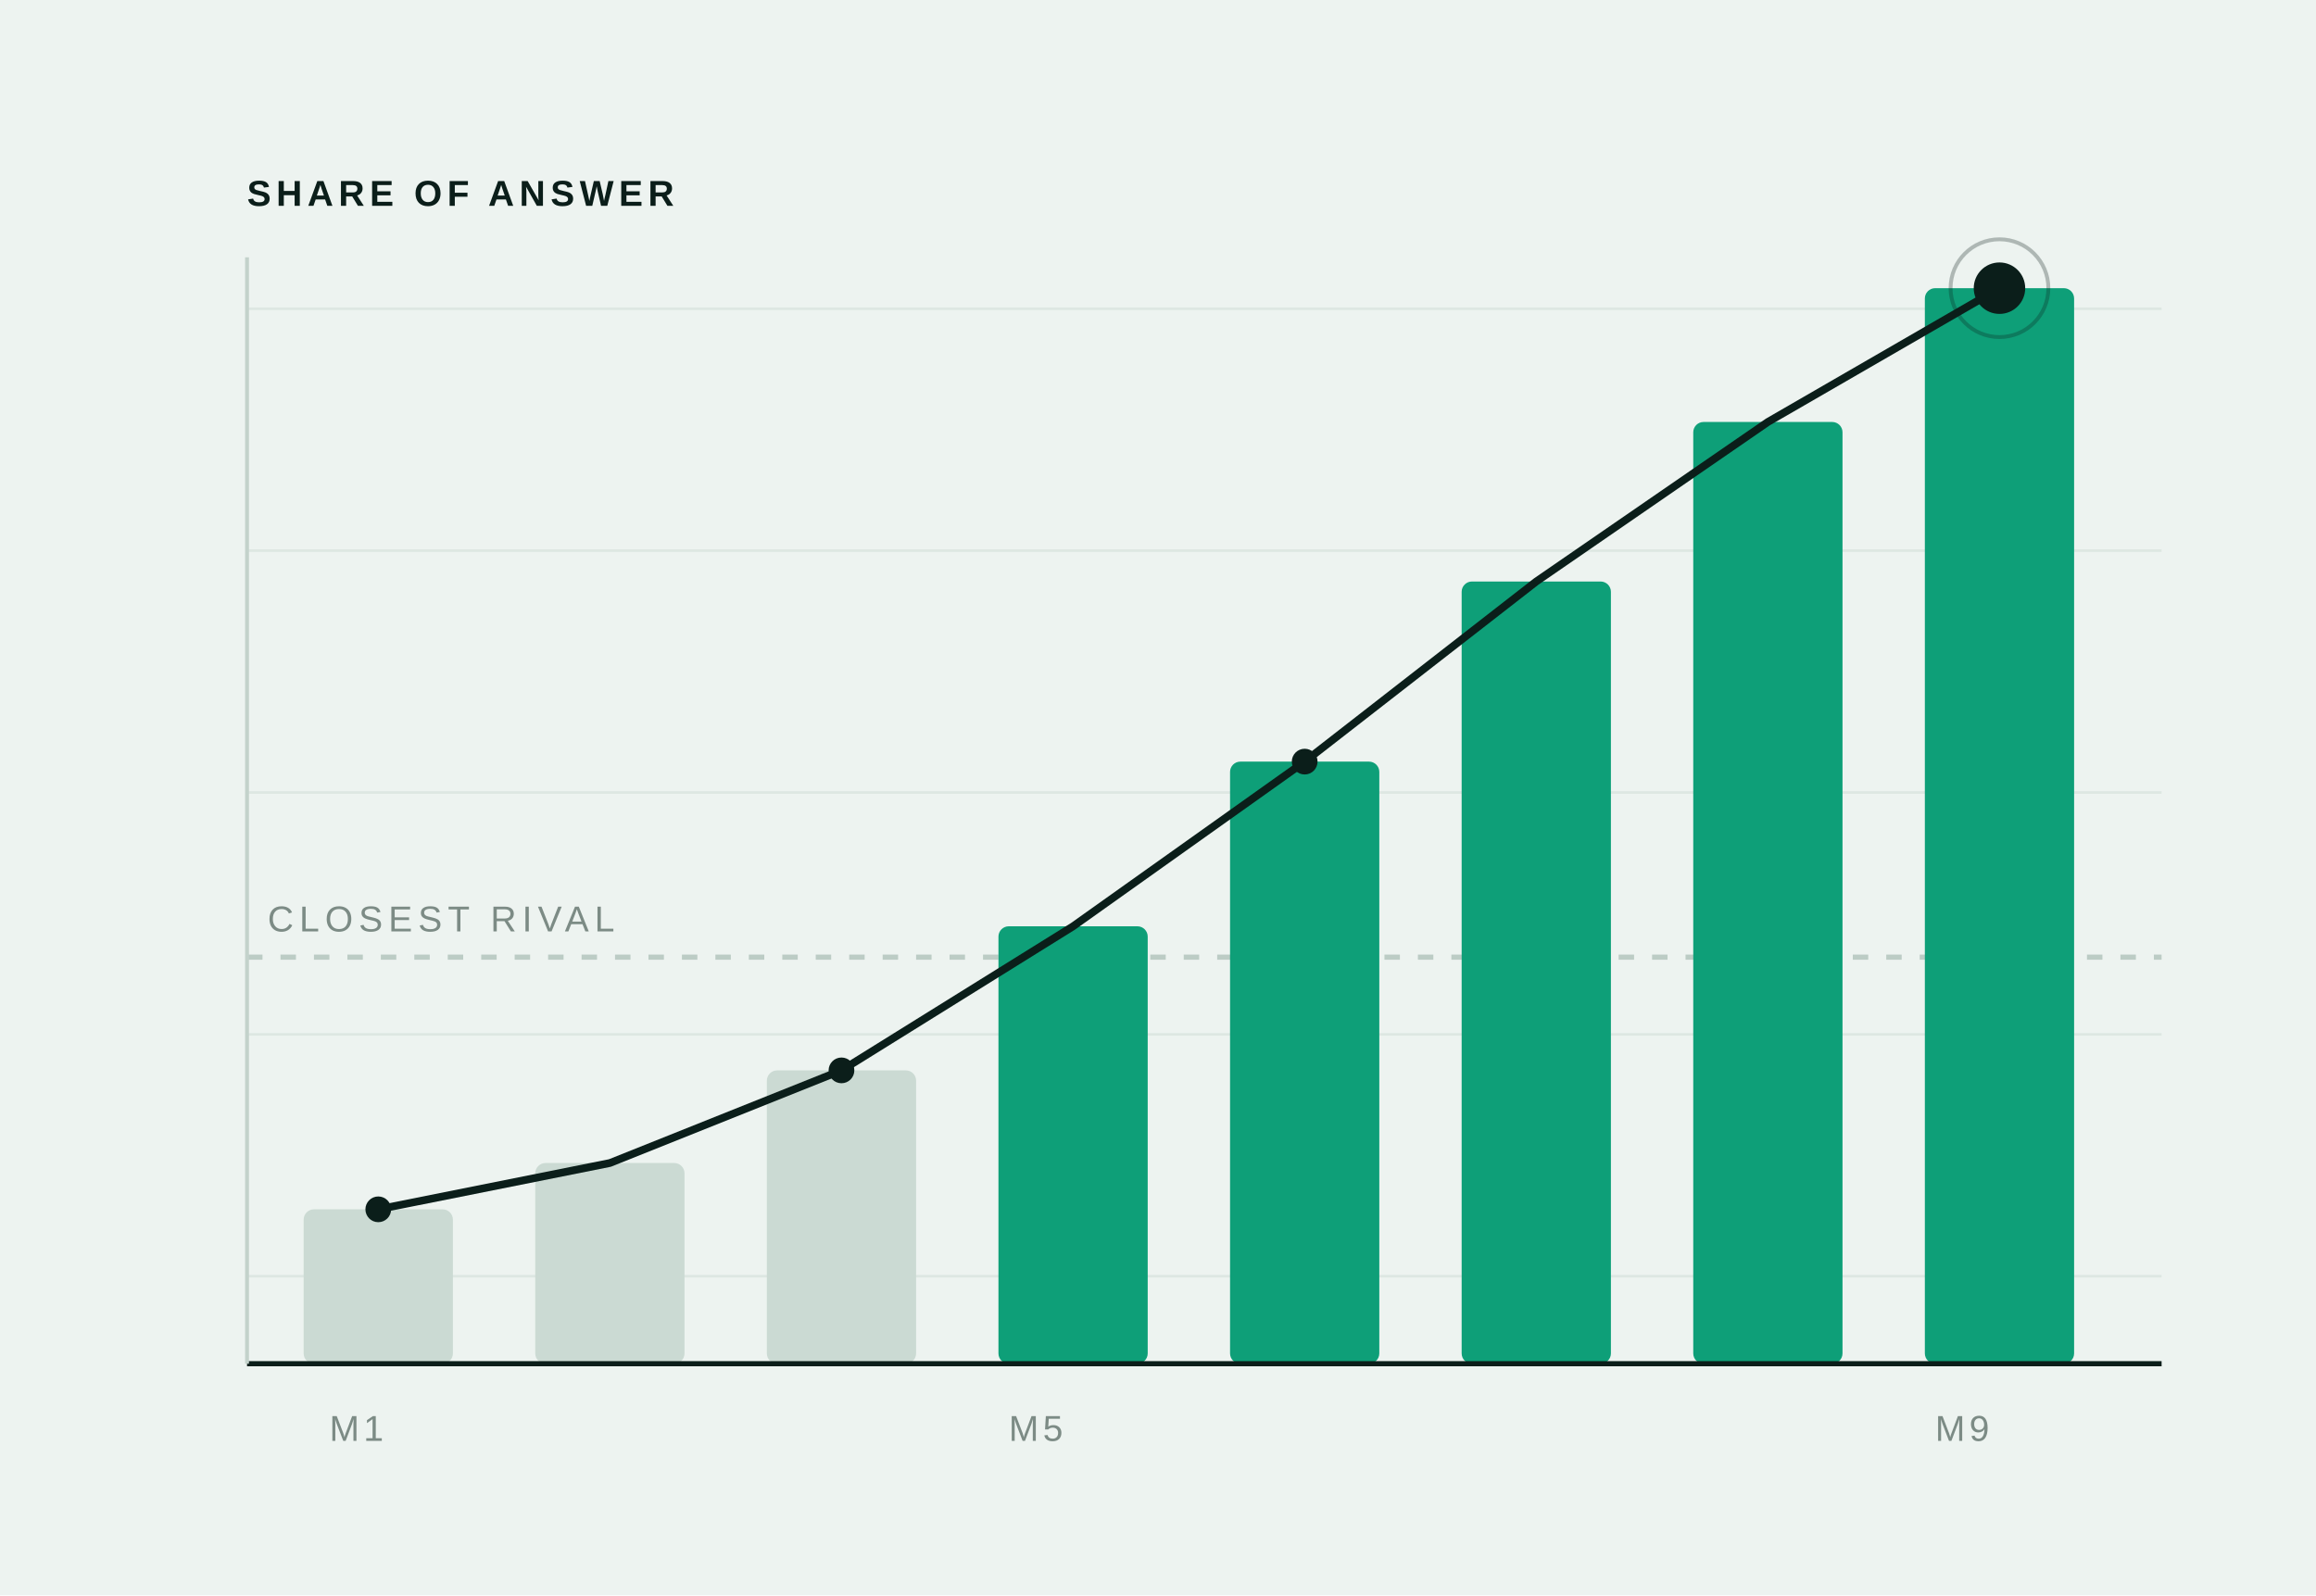
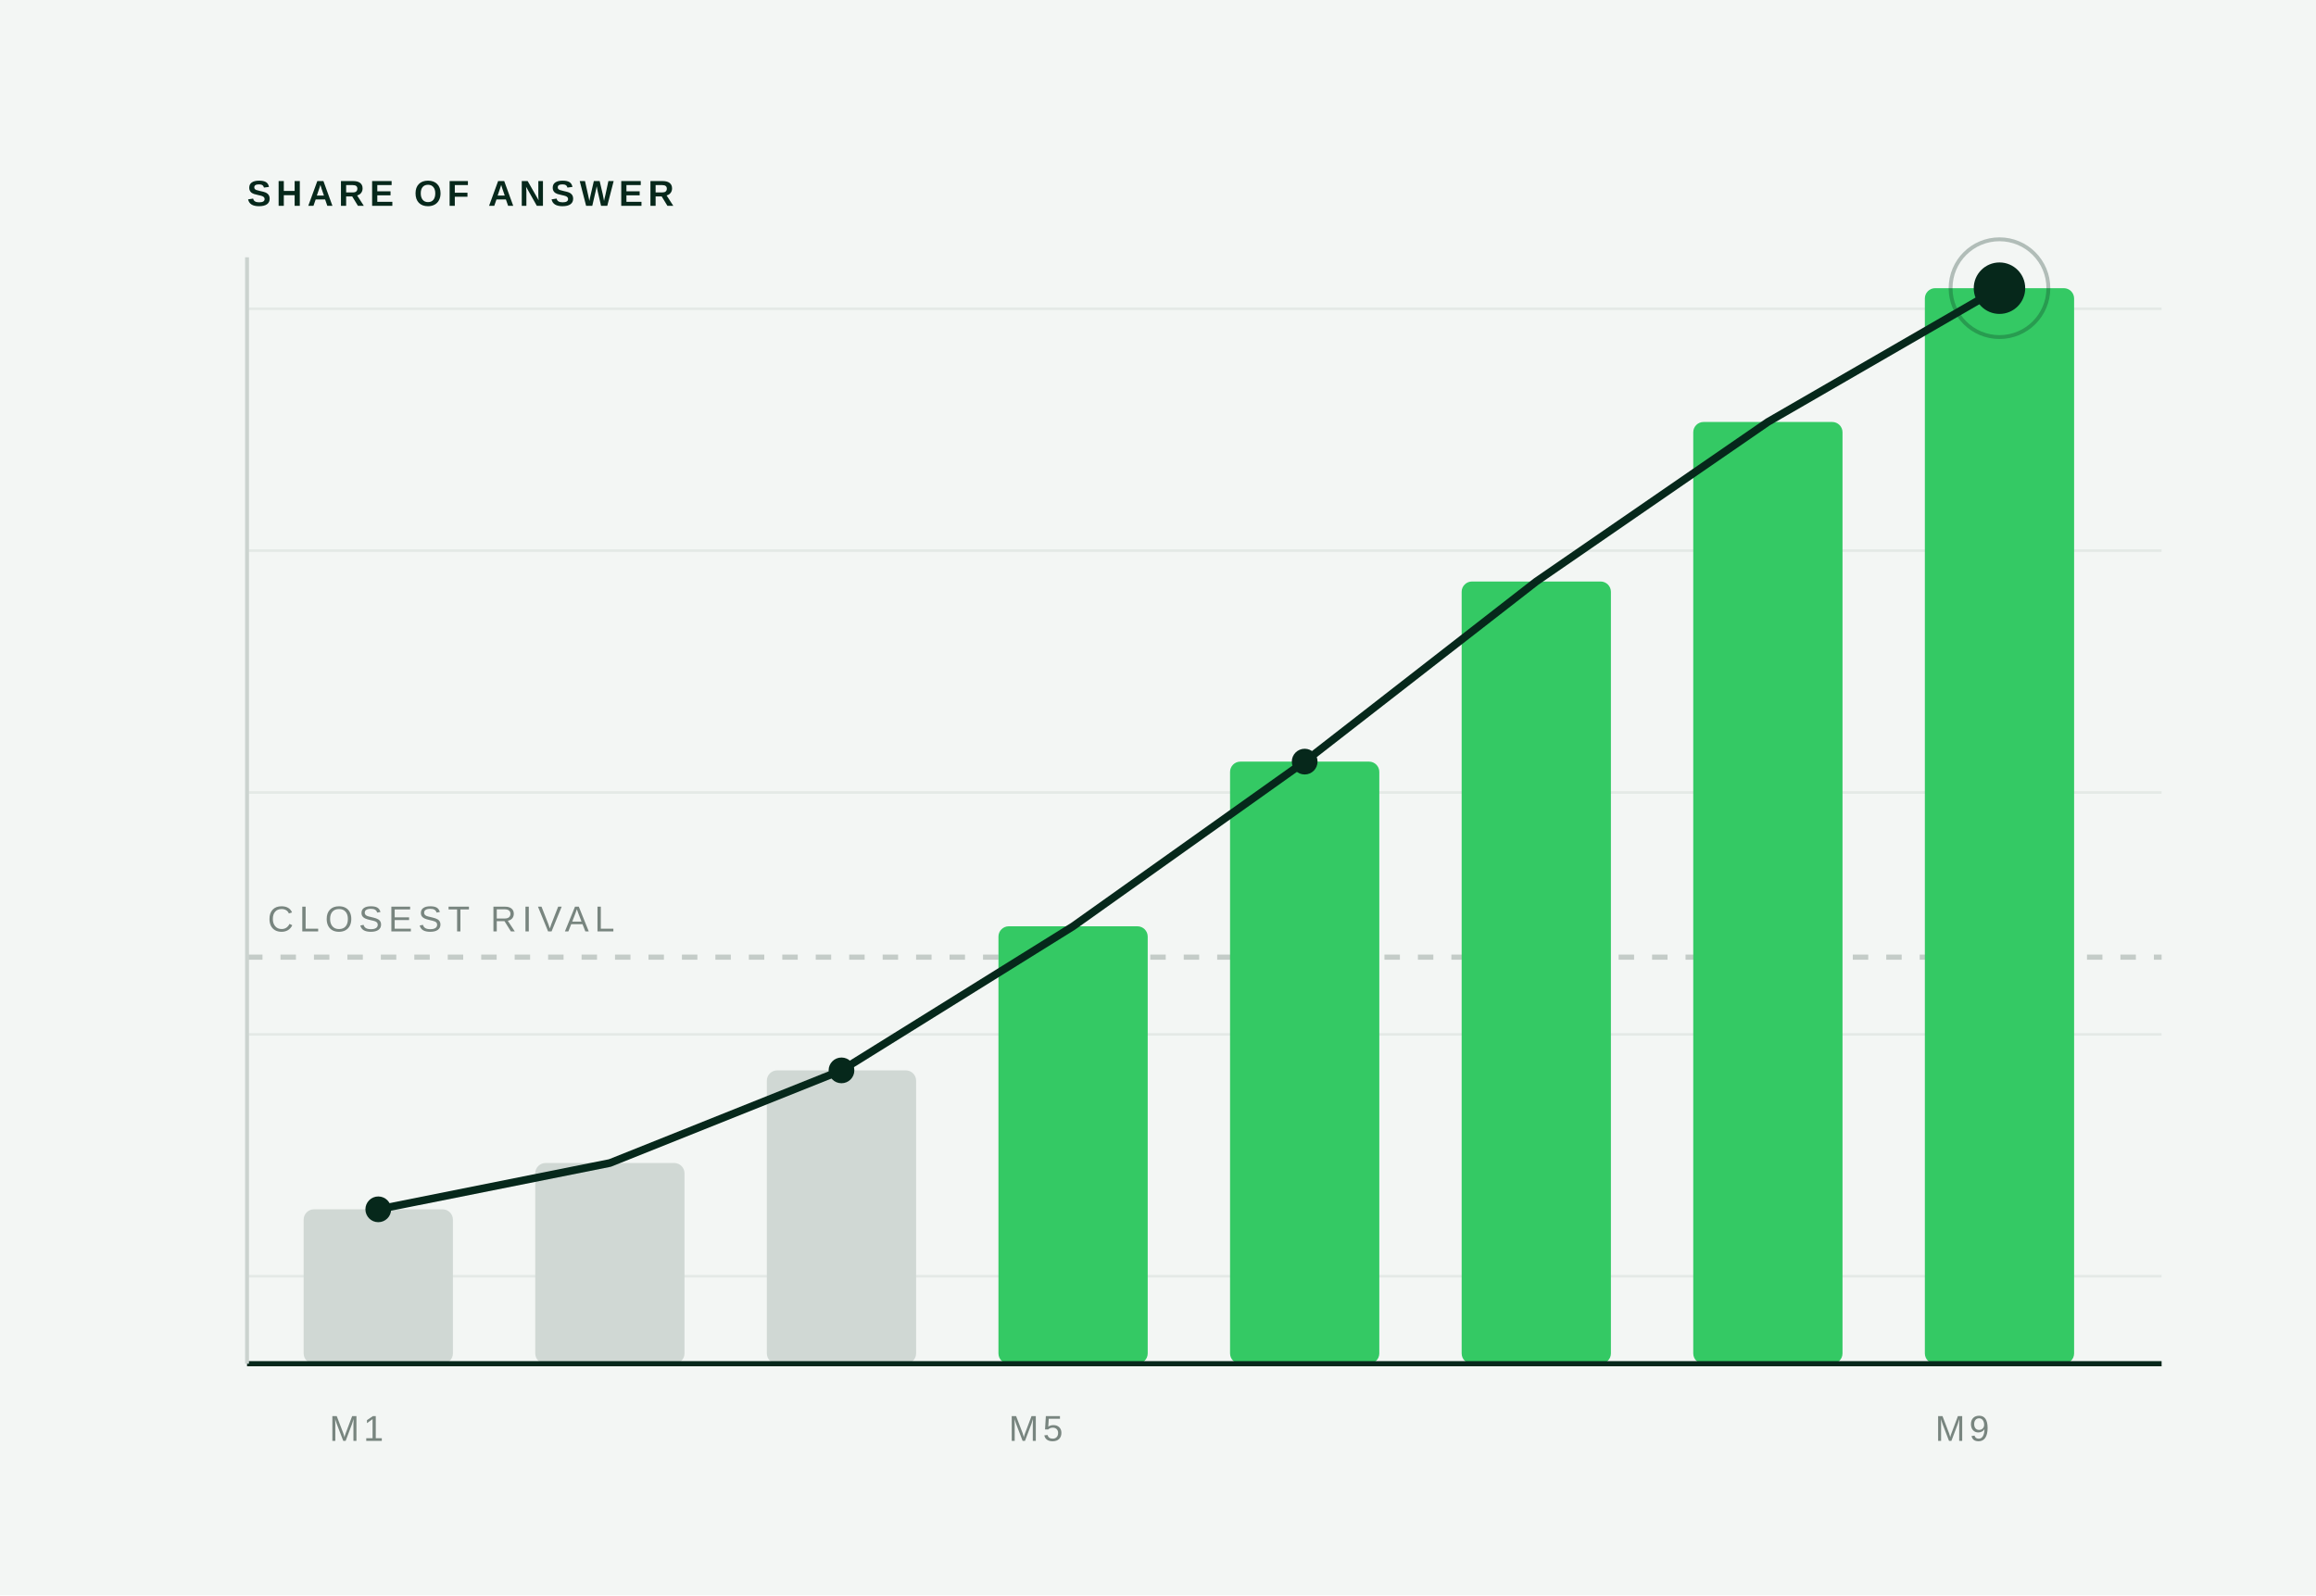
<svg xmlns="http://www.w3.org/2000/svg" viewBox="0 0 900 620" width="900" height="620" role="img" aria-label="Share of AI answers climbing from a low base to category leadership">
-   <rect width="900" height="620" fill="#EDF3F0" />
-   <g stroke="#DDE7E2" stroke-width="1">
+   <rect width="900" height="620" fill="#F3F6F4" />
+   <g stroke="#E4E9E6" stroke-width="1">
    <path d="M96 120H840M96 214H840M96 308H840M96 402H840M96 496H840" />
  </g>
-   <path d="M96 372H840" stroke="#BCCCC5" stroke-width="2" stroke-dasharray="6 7" />
-   <text x="104" y="362" font-family="Arial, sans-serif" font-size="14" letter-spacing="2.2" fill="#7C8B85">CLOSEST RIVAL</text>
-   <g fill="#CBDAD3">
+   <path d="M96 372H840" stroke="#C4CCC8" stroke-width="2" stroke-dasharray="6 7" />
+   <text x="104" y="362" font-family="Arial, sans-serif" font-size="14" letter-spacing="2.2" fill="#78857F">CLOSEST RIVAL</text>
+   <g fill="#D0D8D4">
    <rect x="118" y="470" width="58" height="60" rx="4" />
    <rect x="208" y="452" width="58" height="78" rx="4" />
    <rect x="298" y="416" width="58" height="114" rx="4" />
  </g>
-   <g fill="#0E9F78">
+   <g fill="#34C964">
    <rect x="388" y="360" width="58" height="170" rx="4" />
    <rect x="478" y="296" width="58" height="234" rx="4" />
    <rect x="568" y="226" width="58" height="304" rx="4" />
    <rect x="658" y="164" width="58" height="366" rx="4" />
    <rect x="748" y="112" width="58" height="418" rx="4" />
  </g>
-   <path d="M147 470L237 452L327 416L417 360L507 296L597 226L687 164L777 112" fill="none" stroke="#0B1E1A" stroke-width="3" stroke-linecap="round" stroke-linejoin="round" />
-   <g fill="#0B1E1A">
+   <path d="M147 470L237 452L327 416L417 360L507 296L597 226L687 164L777 112" fill="none" stroke="#06281B" stroke-width="3" stroke-linecap="round" stroke-linejoin="round" />
+   <g fill="#06281B">
    <circle cx="147" cy="470" r="5" />
    <circle cx="327" cy="416" r="5" />
    <circle cx="507" cy="296" r="5" />
  </g>
-   <circle cx="777" cy="112" r="10" fill="#0B1E1A" />
-   <circle cx="777" cy="112" r="19" fill="none" stroke="#0B1E1A" stroke-width="1.5" opacity="0.28" />
-   <path d="M96 530H840" stroke="#0B1E1A" stroke-width="2" />
-   <path d="M96 100V530" stroke="#C3D2CB" stroke-width="1.5" />
-   <g font-family="Arial, sans-serif" font-size="14" letter-spacing="1.6" fill="#7C8B85">
+   <circle cx="777" cy="112" r="10" fill="#06281B" />
+   <circle cx="777" cy="112" r="19" fill="none" stroke="#06281B" stroke-width="1.5" opacity="0.28" />
+   <path d="M96 530H840" stroke="#06281B" stroke-width="2" />
+   <path d="M96 100V530" stroke="#CBD3CF" stroke-width="1.5" />
+   <g font-family="Arial, sans-serif" font-size="14" letter-spacing="1.6" fill="#78857F">
    <text x="128" y="560">M1</text>
    <text x="392" y="560">M5</text>
    <text x="752" y="560">M9</text>
  </g>
-   <g font-family="Arial, sans-serif" font-size="14" letter-spacing="2" fill="#0B1E1A">
+   <g font-family="Arial, sans-serif" font-size="14" letter-spacing="2" fill="#06281B">
    <text x="96" y="80" font-weight="bold">SHARE OF ANSWER</text>
  </g>
</svg>
